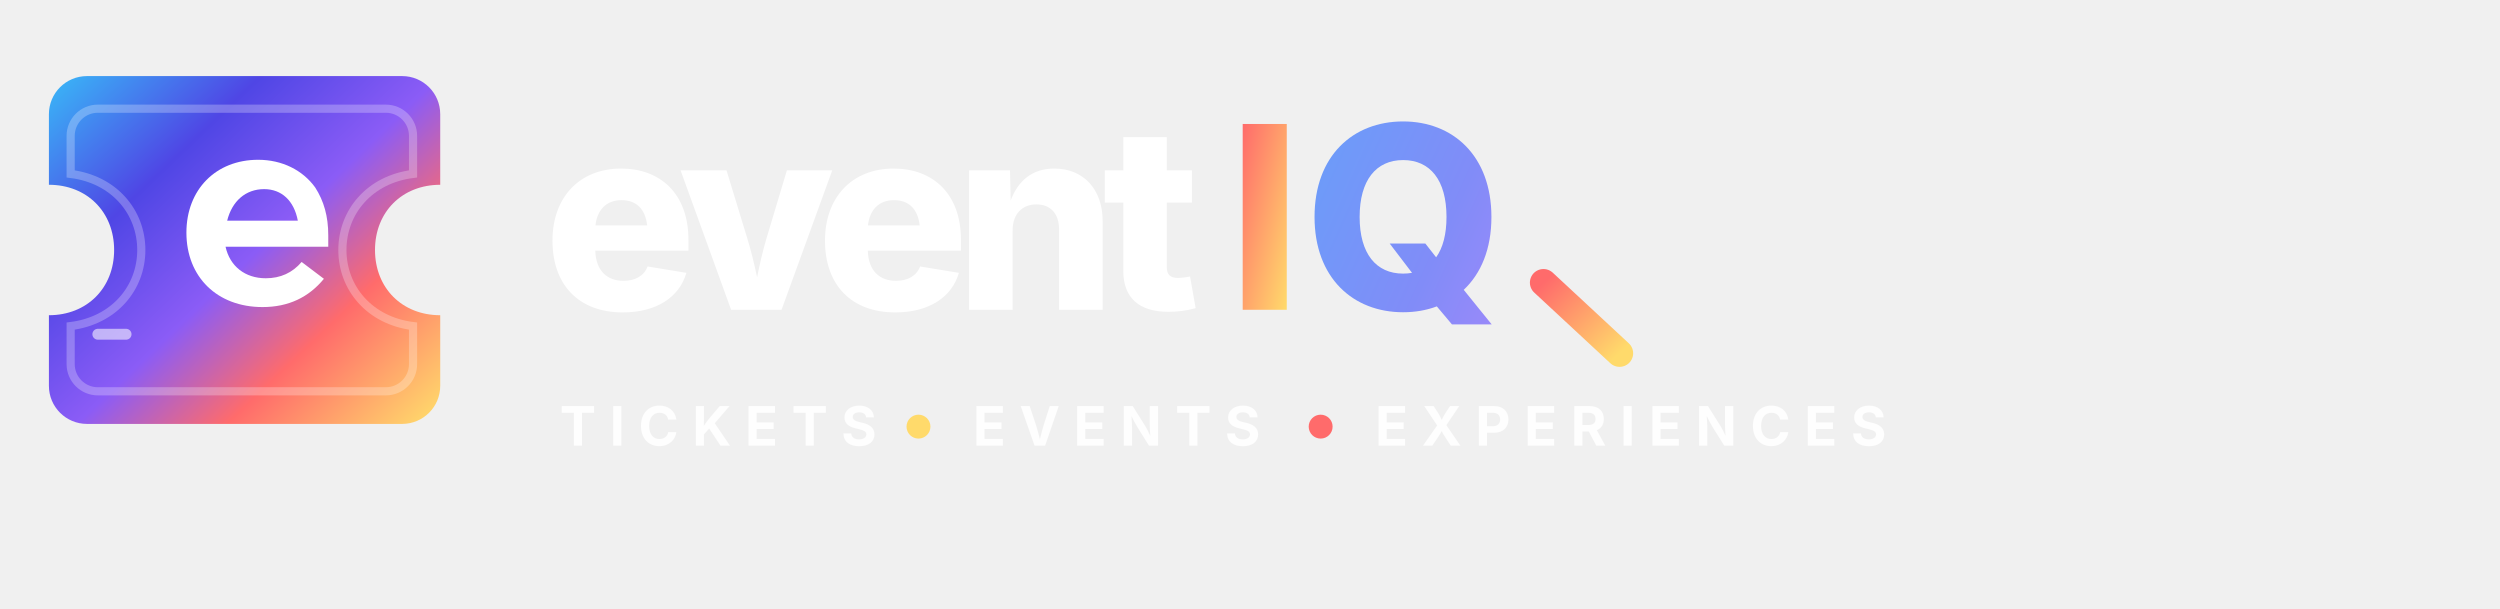
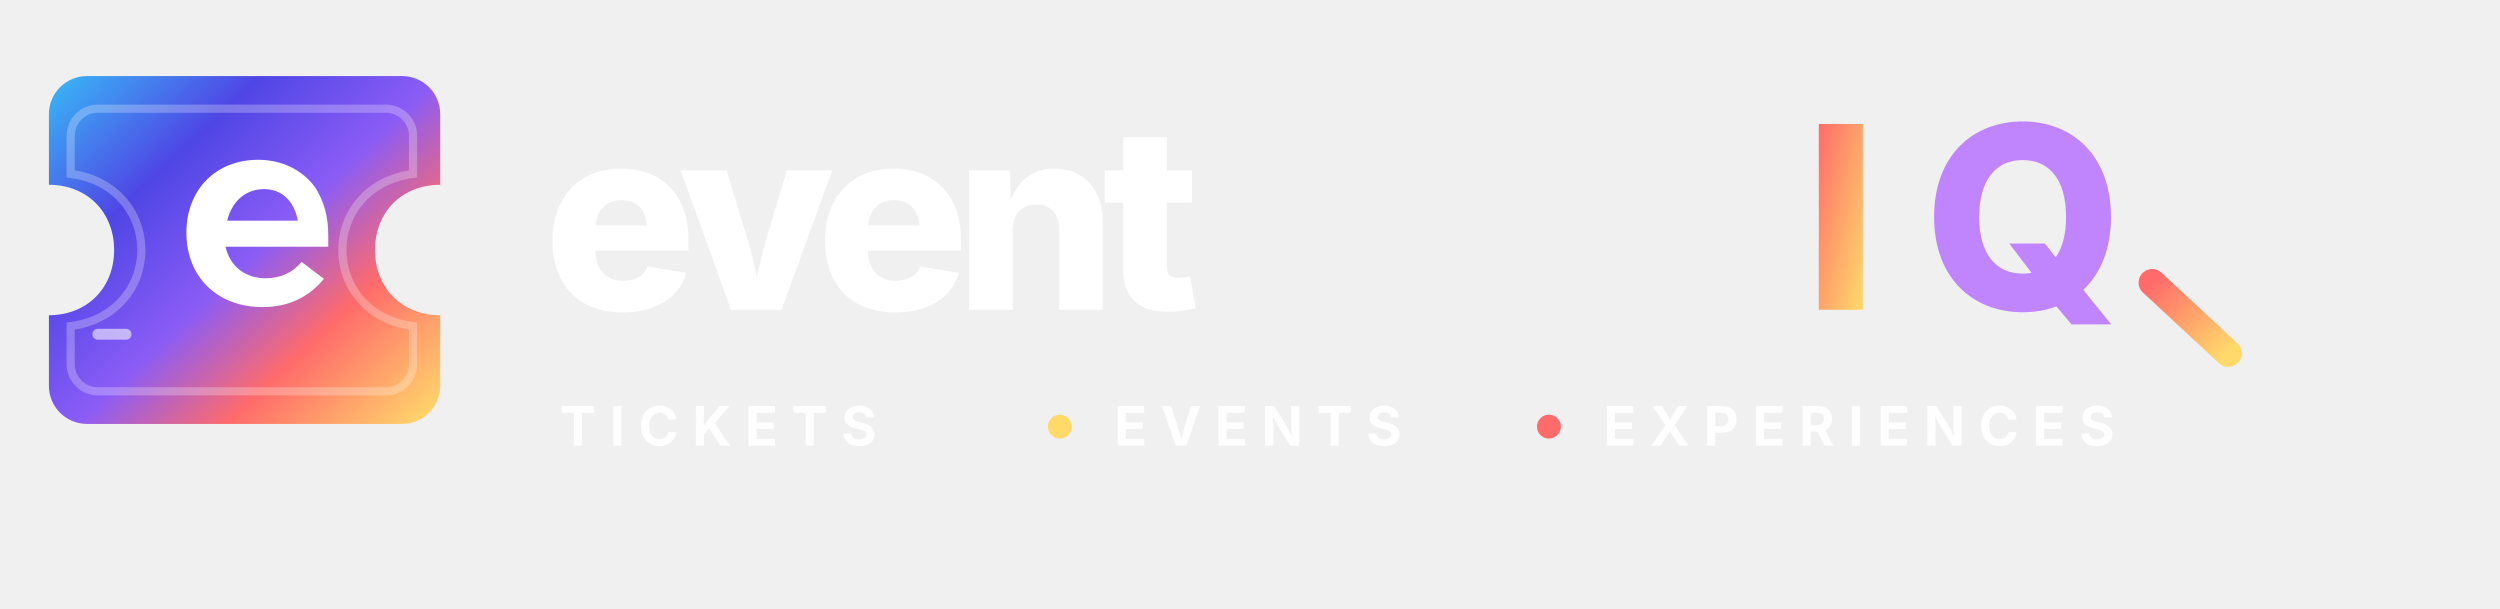
<svg xmlns="http://www.w3.org/2000/svg" viewBox="0 0 460 112" role="img" aria-labelledby="title">
  <defs>
    <linearGradient id="ticket-gradient" x1="12" y1="10" x2="78" y2="79" gradientUnits="userSpaceOnUse">
      <stop stop-color="#38BDF8" />
      <stop offset=".29" stop-color="#4F46E5" />
      <stop offset=".53" stop-color="#8B5CF6" />
      <stop offset=".73" stop-color="#FF6B6B" />
      <stop offset="1" stop-color="#FFDA6B" />
    </linearGradient>
    <linearGradient id="iq-gradient" x1="226" y1="26" x2="302" y2="60" gradientUnits="userSpaceOnUse">
      <stop stop-color="#60A5FA" />
      <stop offset=".52" stop-color="#818CF8" />
      <stop offset="1" stop-color="#C084FC" />
    </linearGradient>
    <linearGradient id="warm-gradient" x1="0" y1="0" x2="1" y2="1">
      <stop stop-color="#FF6B6B" />
      <stop offset="1" stop-color="#FFDA6B" />
    </linearGradient>
  </defs>
  <g>
    <path d="M16 14h58a7 7 0 0 1 7 7v13c-7 0-12 5-12 12s5 12 12 12v13a7 7 0 0 1-7 7H16a7 7 0 0 1-7-7V58c7 0 12-5 12-12s-5-12-12-12V21a7 7 0 0 1 7-7Z" fill="url(#ticket-gradient)" />
    <path d="M18 20h53a5 5 0 0 1 5 5v7c-8 1-13 7-13 14s5 13 13 14v7a5 5 0 0 1-5 5H18a5 5 0 0 1-5-5v-7c8-1 13-7 13-14s-5-13-13-14v-7a5 5 0 0 1 5-5Z" fill="none" stroke="#FFF" stroke-opacity=".26" stroke-width="1.5" />
    <path d="M58 34.5c-2.3-3.2-6.1-5.1-10.5-5.1-7.8 0-13.2 5.5-13.2 13.4 0 8.2 5.7 13.7 14 13.7 4.8 0 8.5-1.8 11.3-5.2l-4.1-3.1c-1.7 2-3.9 3-6.6 3-3.8 0-6.6-2.2-7.4-5.8h18.9v-2.1c0-3.5-.8-6.3-2.4-8.8ZM41.8 40.6c.9-3.6 3.4-5.8 6.8-5.8 3.2 0 5.5 2.1 6.2 5.8H41.8Z" fill="#FFF" />
    <path d="M18 61.5h5.2" stroke="#FFF" stroke-linecap="round" stroke-opacity=".56" stroke-width="2" />
  </g>
  <g font-family="Inter, Avenir Next, Arial, sans-serif" font-weight="800">
    <text x="100" y="57" fill="#FFF" font-size="47" letter-spacing="-2.7">event</text>
-     <text x="226" y="57" fill="url(#warm-gradient)" font-size="47" letter-spacing="-2.7">I</text>
-     <text x="240" y="57" fill="url(#iq-gradient)" font-size="47" letter-spacing="-3">Q</text>
-     <path d="m284 52 14 13" stroke="url(#warm-gradient)" stroke-linecap="round" stroke-width="5" />
+     <text x="332" y="57" fill="url(#warm-gradient)" font-size="47" letter-spacing="-2.7">I</text>
+     <text x="354" y="57" fill="url(#iq-gradient)" font-size="47" letter-spacing="-3">Q</text>
+     <path d="m396 52 14 13" stroke="url(#warm-gradient)" stroke-linecap="round" stroke-width="5" />
  </g>
  <g font-family="Inter, Avenir Next, Arial, sans-serif" fill="#FFF" font-size="10" font-weight="700" letter-spacing="2.5">
    <text x="103" y="82" opacity=".9">TICKETS</text>
-     <circle cx="169" cy="78.5" r="2.2" fill="#FFDA6B" />
-     <text x="179" y="82" opacity=".9">EVENTS</text>
-     <circle cx="243" cy="78.5" r="2.2" fill="#FF6B6B" />
-     <text x="253" y="82" opacity=".9">EXPERIENCES</text>
+     <circle cx="195" cy="78.5" r="2.2" fill="#FFDA6B" />
+     <text x="205" y="82" opacity=".9">EVENTS</text>
+     <circle cx="285" cy="78.5" r="2.2" fill="#FF6B6B" />
+     <text x="295" y="82" opacity=".9">EXPERIENCES</text>
  </g>
</svg>
